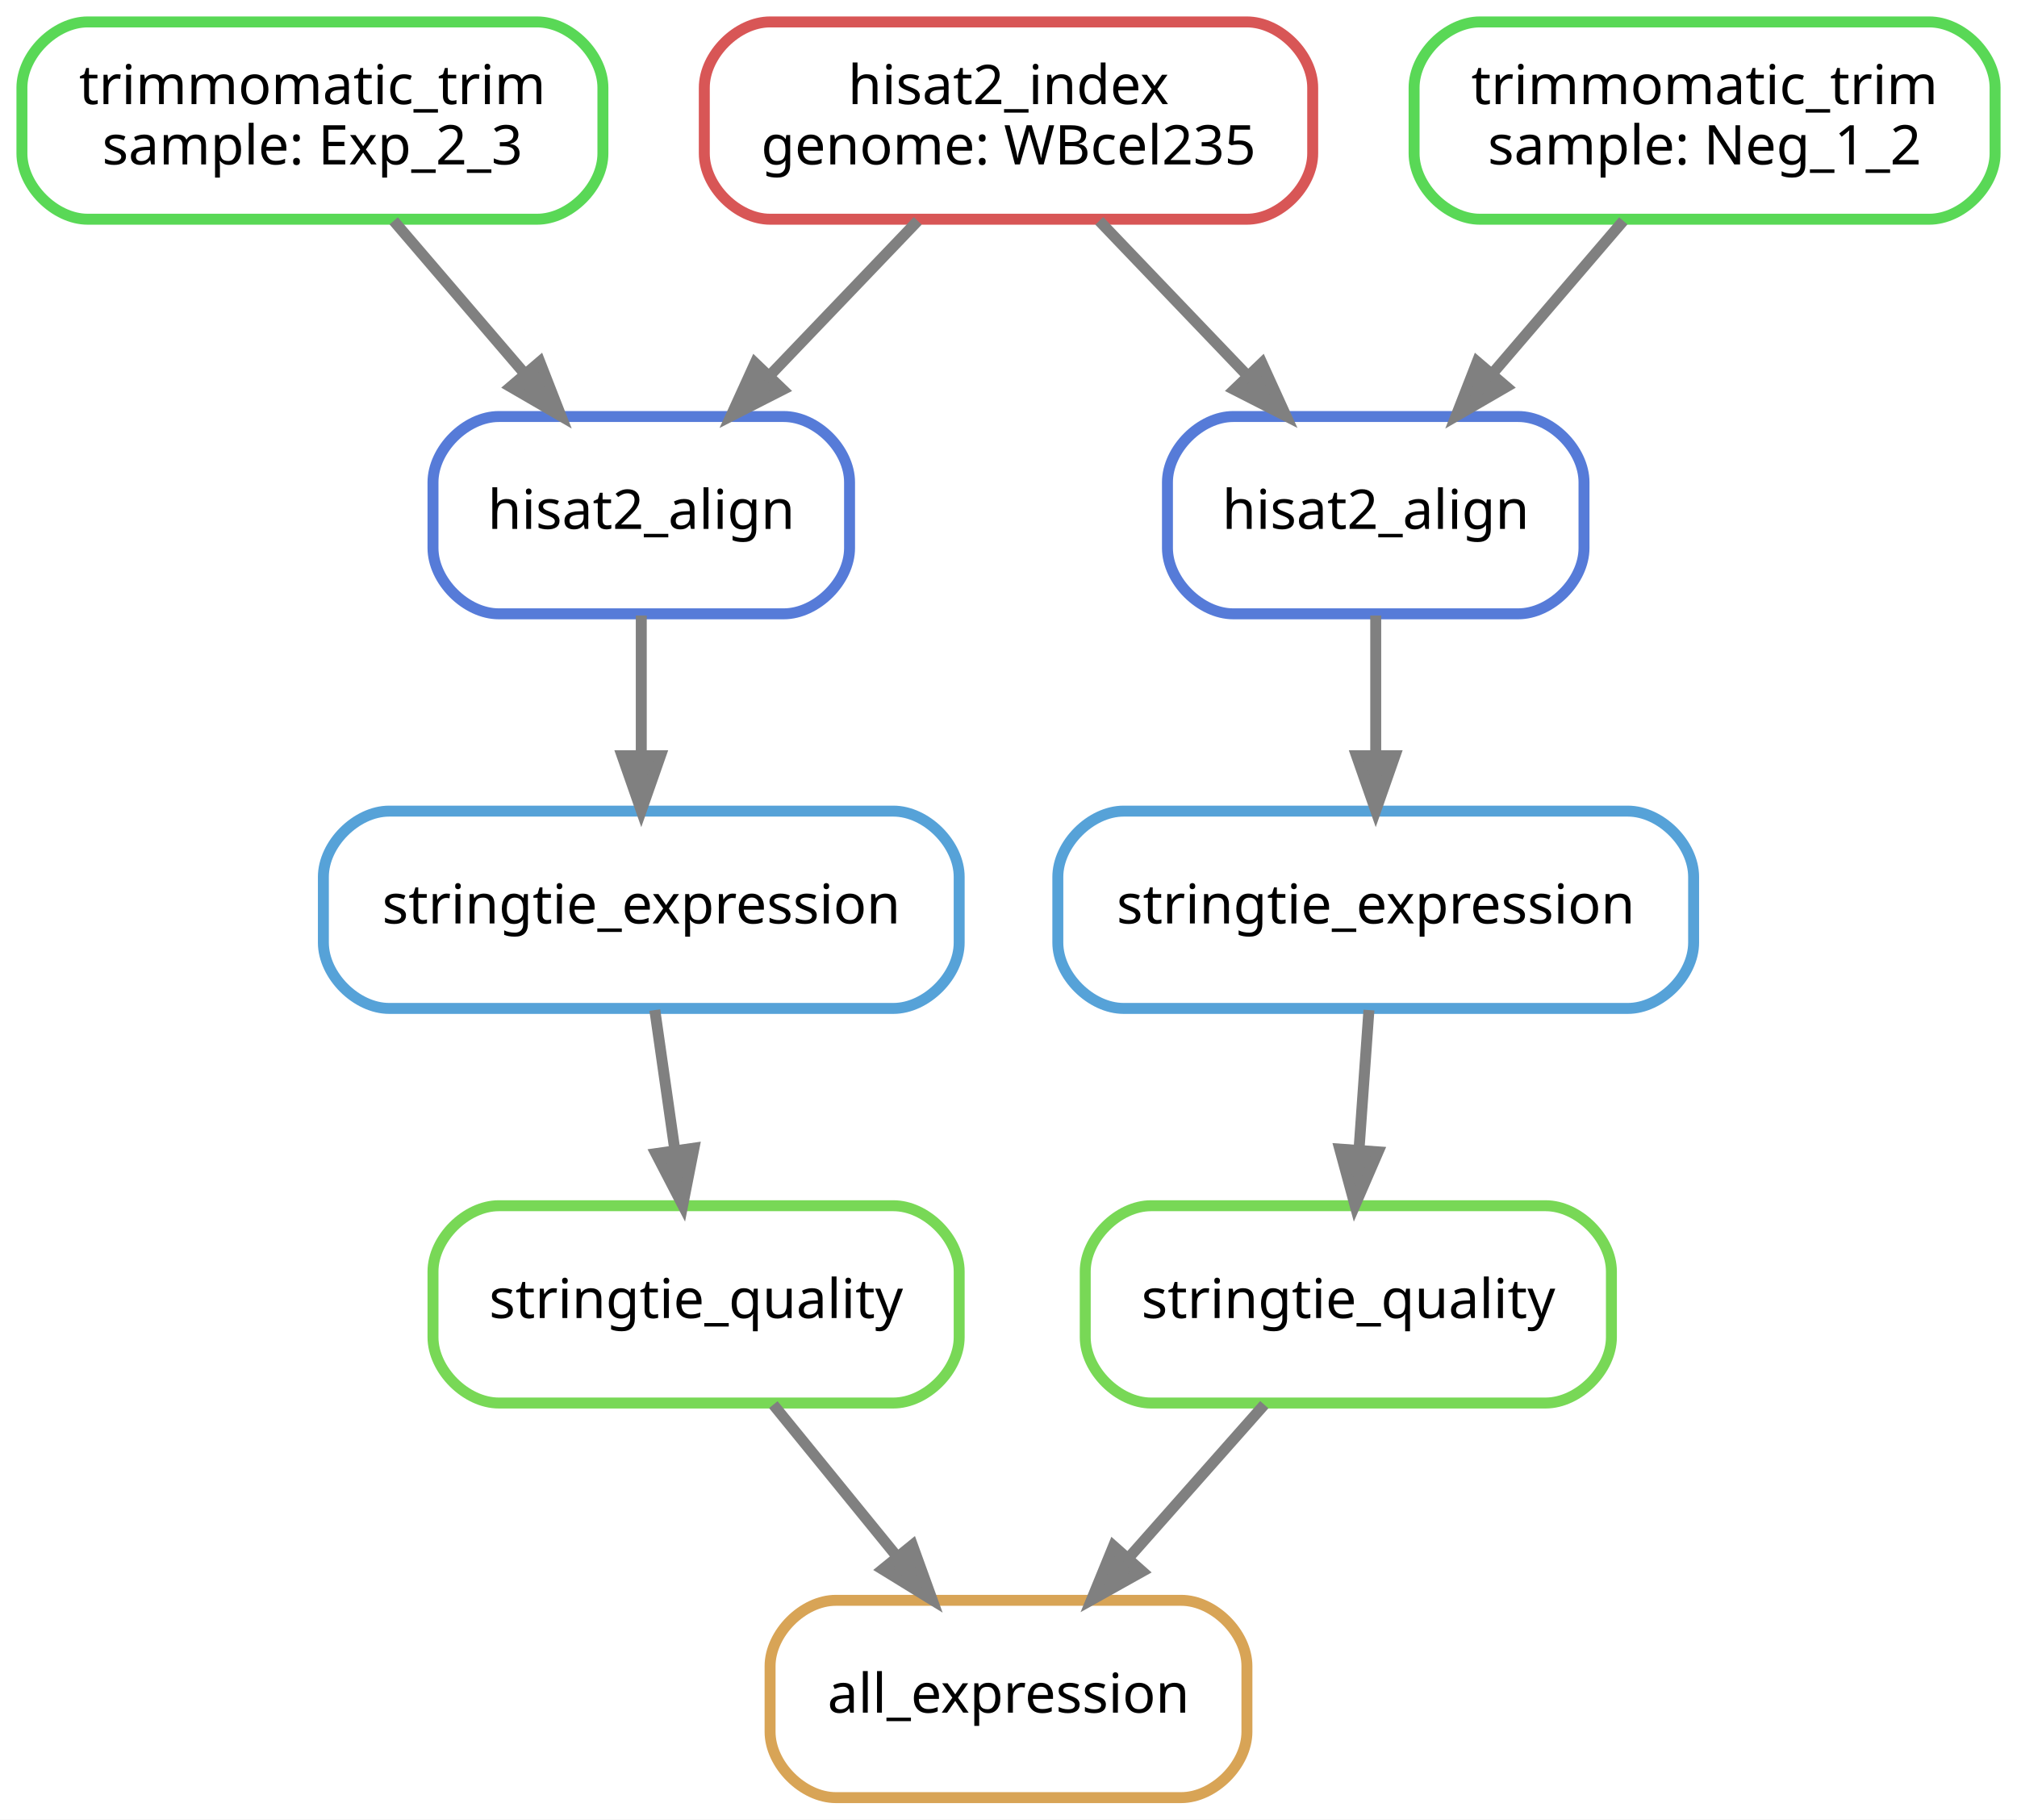
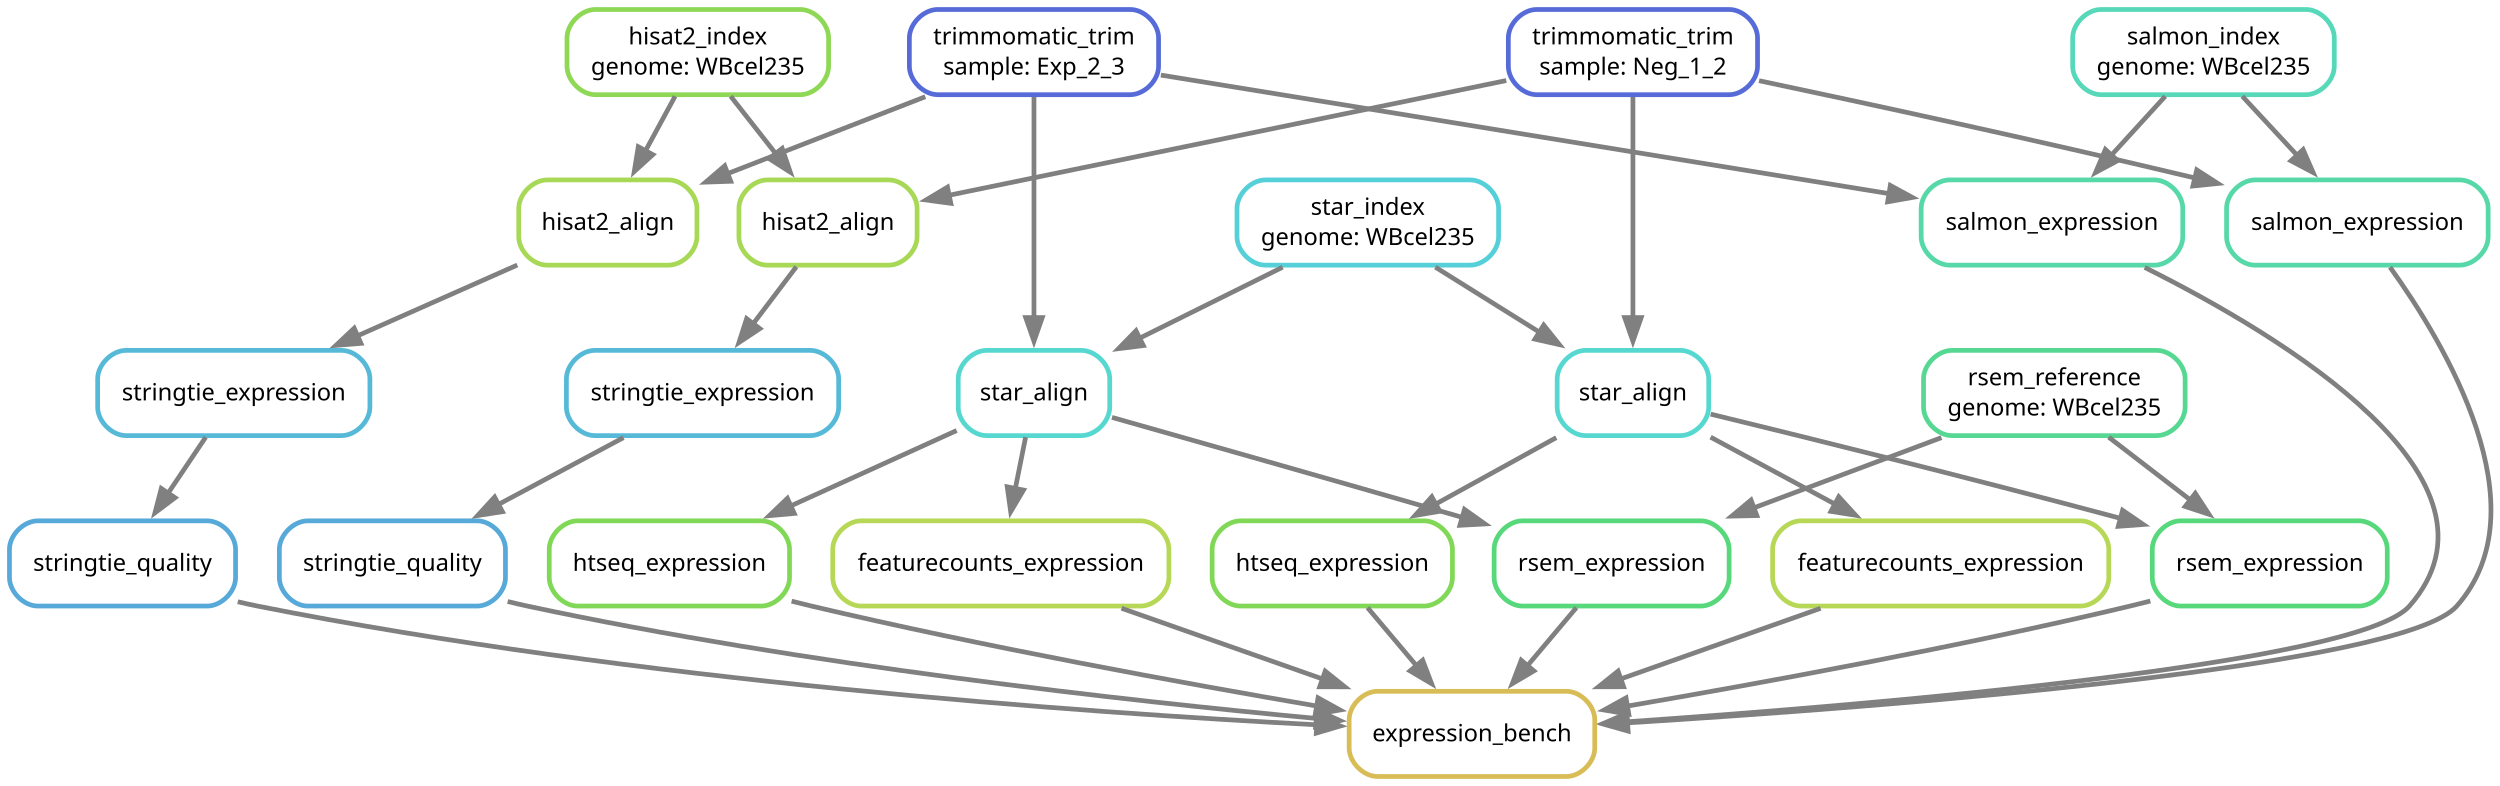
- <svg xmlns="http://www.w3.org/2000/svg" width="368pt" height="332pt" viewBox="0.00 0.00 368.00 332.00">
+ <svg xmlns="http://www.w3.org/2000/svg" width="1056pt" height="332pt" viewBox="0.00 0.00 1056.00 332.00">
  <g id="graph0" class="graph" transform="scale(1 1) rotate(0) translate(4 328)">
-     <polygon fill="white" stroke="transparent" points="-4,4 -4,-328 364,-328 364,4 -4,4" />
+     <polygon fill="white" stroke="none" points="-4,4 -4,-328 1052.45,-328 1052.45,4 -4,4" />
    <g id="node1" class="node">
-       <path fill="none" stroke="#d8a456" stroke-width="2" d="M211.5,-36C211.5,-36 148.5,-36 148.5,-36 142.5,-36 136.5,-30 136.5,-24 136.5,-24 136.5,-12 136.5,-12 136.5,-6 142.5,0 148.5,0 148.5,0 211.5,0 211.5,0 217.5,0 223.5,-6 223.5,-12 223.5,-12 223.5,-24 223.5,-24 223.5,-30 217.5,-36 211.5,-36" />
-       <text text-anchor="middle" x="180" y="-15.5" font-family="sans" font-size="10.00">all_expression</text>
+       <path fill="none" stroke="#d8bc56" stroke-width="2" d="M657.62,-36C657.62,-36 577.88,-36 577.88,-36 571.88,-36 565.88,-30 565.88,-24 565.88,-24 565.88,-12 565.88,-12 565.88,-6 571.88,0 577.88,0 577.88,0 657.62,0 657.62,0 663.62,0 669.62,-6 669.62,-12 669.62,-12 669.62,-24 669.62,-24 669.62,-30 663.62,-36 657.62,-36" />
+       <text xml:space="preserve" text-anchor="middle" x="617.75" y="-14.88" font-family="sans" font-size="10.00">expression_bench</text>
    </g>
    <g id="node2" class="node">
-       <path fill="none" stroke="#78d856" stroke-width="2" d="M159,-108C159,-108 87,-108 87,-108 81,-108 75,-102 75,-96 75,-96 75,-84 75,-84 75,-78 81,-72 87,-72 87,-72 159,-72 159,-72 165,-72 171,-78 171,-84 171,-84 171,-96 171,-96 171,-102 165,-108 159,-108" />
-       <text text-anchor="middle" x="123" y="-87.5" font-family="sans" font-size="10.00">stringtie_quality</text>
+       <path fill="none" stroke="#56a9d8" stroke-width="2" d="M83.5,-108C83.5,-108 12,-108 12,-108 6,-108 0,-102 0,-96 0,-96 0,-84 0,-84 0,-78 6,-72 12,-72 12,-72 83.5,-72 83.5,-72 89.5,-72 95.5,-78 95.5,-84 95.5,-84 95.5,-96 95.5,-96 95.5,-102 89.5,-108 83.5,-108" />
+       <text xml:space="preserve" text-anchor="middle" x="47.75" y="-86.88" font-family="sans" font-size="10.00">stringtie_quality</text>
    </g>
    <g id="edge1" class="edge">
-       <path fill="none" stroke="grey" stroke-width="2" d="M137.09,-71.7C143.92,-63.3 152.26,-53.07 159.76,-43.86" />
-       <polygon fill="grey" stroke="grey" stroke-width="2" points="162.47,-46.07 166.07,-36.1 157.04,-41.65 162.47,-46.07" />
+       <path fill="none" stroke="grey" stroke-width="2" d="M96.42,-73.83C99.22,-73.16 102.02,-72.54 104.75,-72 263.64,-40.39 454.19,-26.99 552.27,-21.84" />
+       <polygon fill="grey" stroke="grey" stroke-width="2" points="552.37,-25.34 562.18,-21.34 552.01,-18.35 552.37,-25.34" />
    </g>
    <g id="node3" class="node">
-       <path fill="none" stroke="#56a2d8" stroke-width="2" d="M159,-180C159,-180 67,-180 67,-180 61,-180 55,-174 55,-168 55,-168 55,-156 55,-156 55,-150 61,-144 67,-144 67,-144 159,-144 159,-144 165,-144 171,-150 171,-156 171,-156 171,-168 171,-168 171,-174 165,-180 159,-180" />
-       <text text-anchor="middle" x="113" y="-159.5" font-family="sans" font-size="10.00">stringtie_expression</text>
+       <path fill="none" stroke="#56b9d8" stroke-width="2" d="M140.25,-180C140.25,-180 49.25,-180 49.25,-180 43.25,-180 37.25,-174 37.25,-168 37.25,-168 37.25,-156 37.25,-156 37.25,-150 43.25,-144 49.25,-144 49.25,-144 140.25,-144 140.25,-144 146.25,-144 152.25,-150 152.25,-156 152.25,-156 152.25,-168 152.25,-168 152.25,-174 146.25,-180 140.25,-180" />
+       <text xml:space="preserve" text-anchor="middle" x="94.75" y="-158.88" font-family="sans" font-size="10.00">stringtie_expression</text>
+     </g>
+     <g id="edge11" class="edge">
+       <path fill="none" stroke="grey" stroke-width="2" d="M82.89,-143.34C78.03,-136.1 72.28,-127.53 66.85,-119.45" />
+       <polygon fill="grey" stroke="grey" stroke-width="2" points="69.94,-117.77 61.46,-111.41 64.13,-121.67 69.94,-117.77" />
+     </g>
+     <g id="node4" class="node">
+       <path fill="none" stroke="#a7d856" stroke-width="2" d="M278.38,-252C278.38,-252 227.12,-252 227.12,-252 221.12,-252 215.12,-246 215.12,-240 215.12,-240 215.12,-228 215.12,-228 215.12,-222 221.12,-216 227.12,-216 227.12,-216 278.38,-216 278.38,-216 284.38,-216 290.38,-222 290.38,-228 290.38,-228 290.38,-240 290.38,-240 290.38,-246 284.38,-252 278.38,-252" />
+       <text xml:space="preserve" text-anchor="middle" x="252.75" y="-230.88" font-family="sans" font-size="10.00">hisat2_align</text>
+     </g>
+     <g id="edge12" class="edge">
+       <path fill="none" stroke="grey" stroke-width="2" d="M214.5,-216.05C194.24,-207.08 169.04,-195.91 147,-186.15" />
+       <polygon fill="grey" stroke="grey" stroke-width="2" points="148.46,-182.97 137.9,-182.12 145.62,-189.37 148.46,-182.97" />
+     </g>
+     <g id="node5" class="node">
+       <path fill="none" stroke="#566bd8" stroke-width="2" d="M473.38,-324C473.38,-324 392.12,-324 392.12,-324 386.12,-324 380.12,-318 380.12,-312 380.12,-312 380.12,-300 380.12,-300 380.12,-294 386.12,-288 392.12,-288 392.12,-288 473.38,-288 473.38,-288 479.38,-288 485.38,-294 485.38,-300 485.38,-300 485.38,-312 485.38,-312 485.38,-318 479.38,-324 473.38,-324" />
+       <text xml:space="preserve" text-anchor="middle" x="432.75" y="-309.25" font-family="sans" font-size="10.00">trimmomatic_trim</text>
+       <text xml:space="preserve" text-anchor="middle" x="432.75" y="-296.5" font-family="sans" font-size="10.00">sample: Exp_2_3</text>
+     </g>
+     <g id="edge13" class="edge">
+       <path fill="none" stroke="grey" stroke-width="2" d="M386.86,-287.15C361.33,-277.22 329.49,-264.84 303.25,-254.64" />
+       <polygon fill="grey" stroke="grey" stroke-width="2" points="304.66,-251.43 294.07,-251.07 302.12,-257.96 304.66,-251.43" />
+     </g>
+     <g id="node12" class="node">
+       <path fill="none" stroke="#56d8d0" stroke-width="2" d="M452.75,-180C452.75,-180 412.75,-180 412.75,-180 406.75,-180 400.75,-174 400.75,-168 400.75,-168 400.75,-156 400.75,-156 400.75,-150 406.75,-144 412.75,-144 412.75,-144 452.75,-144 452.75,-144 458.75,-144 464.75,-150 464.75,-156 464.75,-156 464.75,-168 464.75,-168 464.75,-174 458.75,-180 452.75,-180" />
+       <text xml:space="preserve" text-anchor="middle" x="432.75" y="-158.88" font-family="sans" font-size="10.00">star_align</text>
+     </g>
+     <g id="edge20" class="edge">
+       <path fill="none" stroke="grey" stroke-width="2" d="M432.75,-287.02C432.75,-263.54 432.75,-222.11 432.75,-193.64" />
+       <polygon fill="grey" stroke="grey" stroke-width="2" points="436.25,-193.87 432.75,-183.87 429.25,-193.87 436.25,-193.87" />
+     </g>
+     <g id="node18" class="node">
+       <path fill="none" stroke="#56d8a9" stroke-width="2" d="M906,-252C906,-252 819.5,-252 819.5,-252 813.5,-252 807.5,-246 807.5,-240 807.5,-240 807.5,-228 807.5,-228 807.5,-222 813.5,-216 819.5,-216 819.5,-216 906,-216 906,-216 912,-216 918,-222 918,-228 918,-228 918,-240 918,-240 918,-246 912,-252 906,-252" />
+       <text xml:space="preserve" text-anchor="middle" x="862.75" y="-230.88" font-family="sans" font-size="10.00">salmon_expression</text>
+     </g>
+     <g id="edge27" class="edge">
+       <path fill="none" stroke="grey" stroke-width="2" d="M486.34,-296.28C564.18,-283.6 708.54,-260.1 794.09,-246.18" />
+       <polygon fill="grey" stroke="grey" stroke-width="2" points="794.48,-249.66 803.79,-244.6 793.36,-242.75 794.48,-249.66" />
+     </g>
+     <g id="node6" class="node">
+       <path fill="none" stroke="#8fd856" stroke-width="2" d="M334,-324C334,-324 247.5,-324 247.5,-324 241.5,-324 235.5,-318 235.5,-312 235.5,-312 235.5,-300 235.5,-300 235.5,-294 241.5,-288 247.5,-288 247.5,-288 334,-288 334,-288 340,-288 346,-294 346,-300 346,-300 346,-312 346,-312 346,-318 340,-324 334,-324" />
+       <text xml:space="preserve" text-anchor="middle" x="290.75" y="-309.25" font-family="sans" font-size="10.00">hisat2_index</text>
+       <text xml:space="preserve" text-anchor="middle" x="290.75" y="-296.5" font-family="sans" font-size="10.00">genome: WBcel235</text>
+     </g>
+     <g id="edge14" class="edge">
+       <path fill="none" stroke="grey" stroke-width="2" d="M281.16,-287.34C277.36,-280.34 272.9,-272.12 268.64,-264.28" />
+       <polygon fill="grey" stroke="grey" stroke-width="2" points="271.76,-262.68 263.91,-255.56 265.61,-266.02 271.76,-262.68" />
+     </g>
+     <g id="node9" class="node">
+       <path fill="none" stroke="#a7d856" stroke-width="2" d="M371.38,-252C371.38,-252 320.12,-252 320.12,-252 314.12,-252 308.12,-246 308.12,-240 308.12,-240 308.12,-228 308.12,-228 308.12,-222 314.12,-216 320.12,-216 320.12,-216 371.38,-216 371.38,-216 377.38,-216 383.38,-222 383.38,-228 383.38,-228 383.38,-240 383.38,-240 383.38,-246 377.38,-252 371.38,-252" />
+       <text xml:space="preserve" text-anchor="middle" x="345.75" y="-230.88" font-family="sans" font-size="10.00">hisat2_align</text>
+     </g>
+     <g id="edge18" class="edge">
+       <path fill="none" stroke="grey" stroke-width="2" d="M304.63,-287.34C310.45,-279.93 317.35,-271.14 323.83,-262.9" />
+       <polygon fill="grey" stroke="grey" stroke-width="2" points="326.39,-265.31 329.81,-255.28 320.88,-260.98 326.39,-265.31" />
+     </g>
+     <g id="node7" class="node">
+       <path fill="none" stroke="#56a9d8" stroke-width="2" d="M197.5,-108C197.5,-108 126,-108 126,-108 120,-108 114,-102 114,-96 114,-96 114,-84 114,-84 114,-78 120,-72 126,-72 126,-72 197.5,-72 197.5,-72 203.5,-72 209.5,-78 209.5,-84 209.5,-84 209.5,-96 209.5,-96 209.5,-102 203.5,-108 197.5,-108" />
+       <text xml:space="preserve" text-anchor="middle" x="161.75" y="-86.88" font-family="sans" font-size="10.00">stringtie_quality</text>
+     </g>
+     <g id="edge2" class="edge">
+       <path fill="none" stroke="grey" stroke-width="2" d="M210.44,-73.93C213.24,-73.23 216.02,-72.58 218.75,-72 334.93,-47.12 472.8,-31.91 552.29,-24.5" />
+       <polygon fill="grey" stroke="grey" stroke-width="2" points="552.36,-28.01 562,-23.61 551.72,-21.04 552.36,-28.01" />
+     </g>
+     <g id="node8" class="node">
+       <path fill="none" stroke="#56b9d8" stroke-width="2" d="M338.25,-180C338.25,-180 247.25,-180 247.25,-180 241.25,-180 235.25,-174 235.25,-168 235.25,-168 235.25,-156 235.25,-156 235.25,-150 241.25,-144 247.25,-144 247.25,-144 338.25,-144 338.25,-144 344.25,-144 350.25,-150 350.25,-156 350.25,-156 350.25,-168 350.25,-168 350.25,-174 344.25,-180 338.25,-180" />
+       <text xml:space="preserve" text-anchor="middle" x="292.75" y="-158.88" font-family="sans" font-size="10.00">stringtie_expression</text>
+     </g>
+     <g id="edge15" class="edge">
+       <path fill="none" stroke="grey" stroke-width="2" d="M259.35,-143.15C243.19,-134.52 223.55,-124.02 206.14,-114.72" />
+       <polygon fill="grey" stroke="grey" stroke-width="2" points="208.22,-111.87 197.75,-110.24 204.92,-118.04 208.22,-111.87" />
+     </g>
+     <g id="edge16" class="edge">
+       <path fill="none" stroke="grey" stroke-width="2" d="M332.38,-215.34C326.83,-208.01 320.26,-199.34 314.08,-191.18" />
+       <polygon fill="grey" stroke="grey" stroke-width="2" points="316.96,-189.18 308.13,-183.32 311.38,-193.4 316.96,-189.18" />
+     </g>
+     <g id="node10" class="node">
+       <path fill="none" stroke="#566bd8" stroke-width="2" d="M726.38,-324C726.38,-324 645.12,-324 645.12,-324 639.12,-324 633.12,-318 633.12,-312 633.12,-312 633.12,-300 633.12,-300 633.12,-294 639.12,-288 645.12,-288 645.12,-288 726.38,-288 726.38,-288 732.38,-288 738.38,-294 738.38,-300 738.38,-300 738.38,-312 738.38,-312 738.38,-318 732.38,-324 726.38,-324" />
+       <text xml:space="preserve" text-anchor="middle" x="685.75" y="-309.25" font-family="sans" font-size="10.00">trimmomatic_trim</text>
+       <text xml:space="preserve" text-anchor="middle" x="685.75" y="-296.5" font-family="sans" font-size="10.00">sample: Neg_1_2</text>
+     </g>
+     <g id="edge17" class="edge">
+       <path fill="none" stroke="grey" stroke-width="2" d="M632.25,-293.99C567.69,-280.69 459.94,-258.51 396.6,-245.47" />
+       <polygon fill="grey" stroke="grey" stroke-width="2" points="397.63,-242.11 387.13,-243.52 396.22,-248.96 397.63,-242.11" />
+     </g>
+     <g id="node15" class="node">
+       <path fill="none" stroke="#56d8d0" stroke-width="2" d="M705.75,-180C705.75,-180 665.75,-180 665.75,-180 659.75,-180 653.75,-174 653.75,-168 653.75,-168 653.75,-156 653.75,-156 653.75,-150 659.75,-144 665.75,-144 665.75,-144 705.75,-144 705.75,-144 711.75,-144 717.75,-150 717.75,-156 717.75,-156 717.75,-168 717.75,-168 717.75,-174 711.75,-180 705.75,-180" />
+       <text xml:space="preserve" text-anchor="middle" x="685.75" y="-158.88" font-family="sans" font-size="10.00">star_align</text>
+     </g>
+     <g id="edge23" class="edge">
+       <path fill="none" stroke="grey" stroke-width="2" d="M685.75,-287.02C685.75,-263.54 685.75,-222.11 685.75,-193.64" />
+       <polygon fill="grey" stroke="grey" stroke-width="2" points="689.25,-193.87 685.75,-183.87 682.25,-193.87 689.25,-193.87" />
+     </g>
+     <g id="node20" class="node">
+       <path fill="none" stroke="#56d8a9" stroke-width="2" d="M1035,-252C1035,-252 948.5,-252 948.5,-252 942.5,-252 936.5,-246 936.5,-240 936.5,-240 936.5,-228 936.5,-228 936.5,-222 942.5,-216 948.5,-216 948.5,-216 1035,-216 1035,-216 1041,-216 1047,-222 1047,-228 1047,-228 1047,-240 1047,-240 1047,-246 1041,-252 1035,-252" />
+       <text xml:space="preserve" text-anchor="middle" x="991.75" y="-230.88" font-family="sans" font-size="10.00">salmon_expression</text>
+     </g>
+     <g id="edge29" class="edge">
+       <path fill="none" stroke="grey" stroke-width="2" d="M739.02,-293.91C785.17,-284.17 854.05,-269.29 923.29,-252.78" />
+       <polygon fill="grey" stroke="grey" stroke-width="2" points="923.91,-256.23 932.82,-250.5 922.28,-249.43 923.91,-256.23" />
+     </g>
+     <g id="node11" class="node">
+       <path fill="none" stroke="#80d856" stroke-width="2" d="M317.5,-108C317.5,-108 240,-108 240,-108 234,-108 228,-102 228,-96 228,-96 228,-84 228,-84 228,-78 234,-72 240,-72 240,-72 317.5,-72 317.5,-72 323.5,-72 329.5,-78 329.5,-84 329.5,-84 329.5,-96 329.5,-96 329.5,-102 323.5,-108 317.5,-108" />
+       <text xml:space="preserve" text-anchor="middle" x="278.75" y="-86.88" font-family="sans" font-size="10.00">htseq_expression</text>
    </g>
    <g id="edge3" class="edge">
-       <path fill="none" stroke="grey" stroke-width="2" d="M115.47,-143.7C116.57,-135.98 117.9,-126.71 119.13,-118.11" />
-       <polygon fill="grey" stroke="grey" stroke-width="2" points="122.61,-118.5 120.56,-108.1 115.68,-117.51 122.61,-118.5" />
-     </g>
-     <g id="node4" class="node">
-       <path fill="none" stroke="#567bd8" stroke-width="2" d="M139,-252C139,-252 87,-252 87,-252 81,-252 75,-246 75,-240 75,-240 75,-228 75,-228 75,-222 81,-216 87,-216 87,-216 139,-216 139,-216 145,-216 151,-222 151,-228 151,-228 151,-240 151,-240 151,-246 145,-252 139,-252" />
-       <text text-anchor="middle" x="113" y="-231.5" font-family="sans" font-size="10.00">hisat2_align</text>
+       <path fill="none" stroke="grey" stroke-width="2" d="M330.38,-74.06C333.21,-73.34 336.01,-72.65 338.75,-72 411.31,-54.86 495.5,-39.48 552.26,-29.76" />
+       <polygon fill="grey" stroke="grey" stroke-width="2" points="552.75,-33.22 562.02,-28.1 551.58,-26.32 552.75,-33.22" />
+     </g>
+     <g id="edge19" class="edge">
+       <path fill="none" stroke="grey" stroke-width="2" d="M400.09,-146.15C379.72,-136.89 353.06,-124.78 329.92,-114.26" />
+       <polygon fill="grey" stroke="grey" stroke-width="2" points="331.5,-111.13 320.95,-110.18 328.6,-117.5 331.5,-111.13" />
+     </g>
+     <g id="node16" class="node">
+       <path fill="none" stroke="#b6d856" stroke-width="2" d="M477.75,-108C477.75,-108 359.75,-108 359.75,-108 353.75,-108 347.75,-102 347.75,-96 347.75,-96 347.75,-84 347.75,-84 347.75,-78 353.75,-72 359.75,-72 359.75,-72 477.75,-72 477.75,-72 483.75,-72 489.75,-78 489.75,-84 489.75,-84 489.75,-96 489.75,-96 489.75,-102 483.75,-108 477.75,-108" />
+       <text xml:space="preserve" text-anchor="middle" x="418.75" y="-86.88" font-family="sans" font-size="10.00">featurecounts_expression</text>
+     </g>
+     <g id="edge25" class="edge">
+       <path fill="none" stroke="grey" stroke-width="2" d="M429.22,-143.34C427.9,-136.75 426.37,-129.08 424.88,-121.67" />
+       <polygon fill="grey" stroke="grey" stroke-width="2" points="428.32,-120.99 422.92,-111.87 421.45,-122.36 428.32,-120.99" />
+     </g>
+     <g id="node21" class="node">
+       <path fill="none" stroke="#56d87b" stroke-width="2" d="M714.38,-108C714.38,-108 639.12,-108 639.12,-108 633.12,-108 627.12,-102 627.12,-96 627.12,-96 627.12,-84 627.12,-84 627.12,-78 633.12,-72 639.12,-72 639.12,-72 714.38,-72 714.38,-72 720.38,-72 726.38,-78 726.38,-84 726.38,-84 726.38,-96 726.38,-96 726.38,-102 720.38,-108 714.38,-108" />
+       <text xml:space="preserve" text-anchor="middle" x="676.75" y="-86.88" font-family="sans" font-size="10.00">rsem_expression</text>
+     </g>
+     <g id="edge31" class="edge">
+       <path fill="none" stroke="grey" stroke-width="2" d="M465.7,-151.69C500.35,-141.89 556.8,-125.86 613.64,-109.47" />
+       <polygon fill="grey" stroke="grey" stroke-width="2" points="614.6,-112.83 623.24,-106.7 612.66,-106.11 614.6,-112.83" />
+     </g>
+     <g id="node13" class="node">
+       <path fill="none" stroke="#56d0d8" stroke-width="2" d="M617,-252C617,-252 530.5,-252 530.5,-252 524.5,-252 518.5,-246 518.5,-240 518.5,-240 518.5,-228 518.5,-228 518.5,-222 524.5,-216 530.5,-216 530.5,-216 617,-216 617,-216 623,-216 629,-222 629,-228 629,-228 629,-240 629,-240 629,-246 623,-252 617,-252" />
+       <text xml:space="preserve" text-anchor="middle" x="573.75" y="-237.25" font-family="sans" font-size="10.00">star_index</text>
+       <text xml:space="preserve" text-anchor="middle" x="573.75" y="-224.5" font-family="sans" font-size="10.00">genome: WBcel235</text>
+     </g>
+     <g id="edge21" class="edge">
+       <path fill="none" stroke="grey" stroke-width="2" d="M537.8,-215.15C519.34,-205.99 496.67,-194.73 477.13,-185.03" />
+       <polygon fill="grey" stroke="grey" stroke-width="2" points="478.95,-182.03 468.44,-180.72 475.84,-188.3 478.95,-182.03" />
+     </g>
+     <g id="edge24" class="edge">
+       <path fill="none" stroke="grey" stroke-width="2" d="M602.3,-215.15C615.73,-206.76 631.96,-196.62 646.51,-187.52" />
+       <polygon fill="grey" stroke="grey" stroke-width="2" points="648.06,-190.68 654.68,-182.42 644.35,-184.75 648.06,-190.68" />
+     </g>
+     <g id="node14" class="node">
+       <path fill="none" stroke="#80d856" stroke-width="2" d="M597.5,-108C597.5,-108 520,-108 520,-108 514,-108 508,-102 508,-96 508,-96 508,-84 508,-84 508,-78 514,-72 520,-72 520,-72 597.5,-72 597.5,-72 603.5,-72 609.5,-78 609.5,-84 609.5,-84 609.5,-96 609.5,-96 609.5,-102 603.5,-108 597.5,-108" />
+       <text xml:space="preserve" text-anchor="middle" x="558.75" y="-86.88" font-family="sans" font-size="10.00">htseq_expression</text>
    </g>
    <g id="edge4" class="edge">
-       <path fill="none" stroke="grey" stroke-width="2" d="M113,-215.7C113,-207.98 113,-198.71 113,-190.11" />
-       <polygon fill="grey" stroke="grey" stroke-width="2" points="116.5,-190.1 113,-180.1 109.5,-190.1 116.5,-190.1" />
-     </g>
-     <g id="node5" class="node">
-       <path fill="none" stroke="#59d856" stroke-width="2" d="M94,-324C94,-324 12,-324 12,-324 6,-324 0,-318 0,-312 0,-312 0,-300 0,-300 0,-294 6,-288 12,-288 12,-288 94,-288 94,-288 100,-288 106,-294 106,-300 106,-300 106,-312 106,-312 106,-318 100,-324 94,-324" />
-       <text text-anchor="middle" x="53" y="-309" font-family="sans" font-size="10.00">trimmomatic_trim</text>
-       <text text-anchor="middle" x="53" y="-298" font-family="sans" font-size="10.00">sample: Exp_2_3</text>
+       <path fill="none" stroke="grey" stroke-width="2" d="M573.64,-71.34C579.95,-63.85 587.45,-54.95 594.46,-46.63" />
+       <polygon fill="grey" stroke="grey" stroke-width="2" points="596.94,-49.12 600.71,-39.22 591.59,-44.61 596.94,-49.12" />
+     </g>
+     <g id="edge22" class="edge">
+       <path fill="none" stroke="grey" stroke-width="2" d="M653.37,-143.15C637.85,-134.6 619.03,-124.22 602.27,-114.99" />
+       <polygon fill="grey" stroke="grey" stroke-width="2" points="604.17,-112.04 593.72,-110.27 600.79,-118.17 604.17,-112.04" />
+     </g>
+     <g id="node17" class="node">
+       <path fill="none" stroke="#b6d856" stroke-width="2" d="M874.75,-108C874.75,-108 756.75,-108 756.75,-108 750.75,-108 744.75,-102 744.75,-96 744.75,-96 744.75,-84 744.75,-84 744.75,-78 750.75,-72 756.75,-72 756.75,-72 874.75,-72 874.75,-72 880.75,-72 886.75,-78 886.75,-84 886.75,-84 886.75,-96 886.75,-96 886.75,-102 880.75,-108 874.75,-108" />
+       <text xml:space="preserve" text-anchor="middle" x="815.75" y="-86.88" font-family="sans" font-size="10.00">featurecounts_expression</text>
+     </g>
+     <g id="edge26" class="edge">
+       <path fill="none" stroke="grey" stroke-width="2" d="M718.55,-143.34C734.6,-134.7 754.14,-124.17 771.48,-114.84" />
+       <polygon fill="grey" stroke="grey" stroke-width="2" points="772.69,-118.16 779.84,-110.34 769.37,-112 772.69,-118.16" />
+     </g>
+     <g id="node23" class="node">
+       <path fill="none" stroke="#56d87b" stroke-width="2" d="M992.38,-108C992.38,-108 917.12,-108 917.12,-108 911.12,-108 905.12,-102 905.12,-96 905.12,-96 905.12,-84 905.12,-84 905.12,-78 911.12,-72 917.12,-72 917.12,-72 992.38,-72 992.38,-72 998.38,-72 1004.38,-78 1004.38,-84 1004.38,-84 1004.38,-96 1004.38,-96 1004.38,-102 998.38,-108 992.38,-108" />
+       <text xml:space="preserve" text-anchor="middle" x="954.75" y="-86.88" font-family="sans" font-size="10.00">rsem_expression</text>
+     </g>
+     <g id="edge33" class="edge">
+       <path fill="none" stroke="grey" stroke-width="2" d="M718.58,-153.07C757.55,-143.59 824.83,-126.97 891.76,-109.03" />
+       <polygon fill="grey" stroke="grey" stroke-width="2" points="892.58,-112.44 901.33,-106.46 890.76,-105.68 892.58,-112.44" />
    </g>
    <g id="edge5" class="edge">
-       <path fill="none" stroke="grey" stroke-width="2" d="M67.83,-287.7C75.02,-279.3 83.8,-269.07 91.69,-259.86" />
-       <polygon fill="grey" stroke="grey" stroke-width="2" points="94.49,-261.97 98.34,-252.1 89.17,-257.42 94.49,-261.97" />
-     </g>
-     <g id="node6" class="node">
-       <path fill="none" stroke="#d85656" stroke-width="2" d="M223.5,-324C223.5,-324 136.5,-324 136.5,-324 130.5,-324 124.5,-318 124.5,-312 124.5,-312 124.5,-300 124.5,-300 124.5,-294 130.5,-288 136.5,-288 136.5,-288 223.5,-288 223.5,-288 229.5,-288 235.5,-294 235.5,-300 235.5,-300 235.5,-312 235.5,-312 235.5,-318 229.5,-324 223.5,-324" />
-       <text text-anchor="middle" x="180" y="-309" font-family="sans" font-size="10.00">hisat2_index</text>
-       <text text-anchor="middle" x="180" y="-298" font-family="sans" font-size="10.00">genome: WBcel235</text>
+       <path fill="none" stroke="grey" stroke-width="2" d="M469.74,-71.06C495.6,-61.97 527.26,-50.83 554.65,-41.2" />
+       <polygon fill="grey" stroke="grey" stroke-width="2" points="555.77,-44.51 564.04,-37.89 553.44,-37.91 555.77,-44.51" />
    </g>
    <g id="edge6" class="edge">
-       <path fill="none" stroke="grey" stroke-width="2" d="M163.44,-287.7C155.32,-279.22 145.41,-268.86 136.53,-259.58" />
-       <polygon fill="grey" stroke="grey" stroke-width="2" points="138.81,-256.91 129.37,-252.1 133.76,-261.75 138.81,-256.91" />
-     </g>
-     <g id="node9" class="node">
-       <path fill="none" stroke="#567bd8" stroke-width="2" d="M273,-252C273,-252 221,-252 221,-252 215,-252 209,-246 209,-240 209,-240 209,-228 209,-228 209,-222 215,-216 221,-216 221,-216 273,-216 273,-216 279,-216 285,-222 285,-228 285,-228 285,-240 285,-240 285,-246 279,-252 273,-252" />
-       <text text-anchor="middle" x="247" y="-231.5" font-family="sans" font-size="10.00">hisat2_align</text>
+       <path fill="none" stroke="grey" stroke-width="2" d="M765.02,-71.06C739.28,-61.97 707.79,-50.83 680.54,-41.2" />
+       <polygon fill="grey" stroke="grey" stroke-width="2" points="681.8,-37.93 671.2,-37.9 679.47,-44.53 681.8,-37.93" />
+     </g>
+     <g id="edge7" class="edge">
+       <path fill="none" stroke="grey" stroke-width="2" d="M901.93,-215.03C960.79,-185.67 1060.44,-125.35 1013.75,-72 992.35,-47.54 790.01,-30.49 683.15,-23.11" />
+       <polygon fill="grey" stroke="grey" stroke-width="2" points="683.53,-19.62 673.32,-22.44 683.06,-26.61 683.53,-19.62" />
+     </g>
+     <g id="node19" class="node">
+       <path fill="none" stroke="#56d8b9" stroke-width="2" d="M970,-324C970,-324 883.5,-324 883.5,-324 877.5,-324 871.5,-318 871.5,-312 871.5,-312 871.5,-300 871.5,-300 871.5,-294 877.5,-288 883.5,-288 883.5,-288 970,-288 970,-288 976,-288 982,-294 982,-300 982,-300 982,-312 982,-312 982,-318 976,-324 970,-324" />
+       <text xml:space="preserve" text-anchor="middle" x="926.75" y="-309.25" font-family="sans" font-size="10.00">salmon_index</text>
+       <text xml:space="preserve" text-anchor="middle" x="926.75" y="-296.5" font-family="sans" font-size="10.00">genome: WBcel235</text>
+     </g>
+     <g id="edge28" class="edge">
+       <path fill="none" stroke="grey" stroke-width="2" d="M910.6,-287.34C903.68,-279.77 895.44,-270.75 887.76,-262.35" />
+       <polygon fill="grey" stroke="grey" stroke-width="2" points="890.49,-260.15 881.16,-255.14 885.32,-264.88 890.49,-260.15" />
+     </g>
+     <g id="edge30" class="edge">
+       <path fill="none" stroke="grey" stroke-width="2" d="M943.15,-287.34C950.18,-279.77 958.55,-270.75 966.35,-262.35" />
+       <polygon fill="grey" stroke="grey" stroke-width="2" points="968.83,-264.83 973.07,-255.12 963.7,-260.07 968.83,-264.83" />
+     </g>
+     <g id="edge8" class="edge">
+       <path fill="none" stroke="grey" stroke-width="2" d="M1005.55,-215.14C1028.89,-182.65 1070.22,-113.41 1033.75,-72 1010.98,-46.15 794.52,-29.55 683.19,-22.66" />
+       <polygon fill="grey" stroke="grey" stroke-width="2" points="683.7,-19.18 673.5,-22.07 683.27,-26.17 683.7,-19.18" />
+     </g>
+     <g id="edge9" class="edge">
+       <path fill="none" stroke="grey" stroke-width="2" d="M661.86,-71.34C655.55,-63.85 648.05,-54.95 641.04,-46.63" />
+       <polygon fill="grey" stroke="grey" stroke-width="2" points="643.91,-44.61 634.79,-39.22 638.56,-49.12 643.91,-44.61" />
+     </g>
+     <g id="node22" class="node">
+       <path fill="none" stroke="#56d892" stroke-width="2" d="M907,-180C907,-180 820.5,-180 820.5,-180 814.5,-180 808.5,-174 808.5,-168 808.5,-168 808.5,-156 808.5,-156 808.5,-150 814.5,-144 820.5,-144 820.5,-144 907,-144 907,-144 913,-144 919,-150 919,-156 919,-156 919,-168 919,-168 919,-174 913,-180 907,-180" />
+       <text xml:space="preserve" text-anchor="middle" x="863.75" y="-165.25" font-family="sans" font-size="10.00">rsem_reference</text>
+       <text xml:space="preserve" text-anchor="middle" x="863.75" y="-152.5" font-family="sans" font-size="10.00">genome: WBcel235</text>
+     </g>
+     <g id="edge32" class="edge">
+       <path fill="none" stroke="grey" stroke-width="2" d="M816.08,-143.15C791.88,-134.1 762.25,-123.01 736.54,-113.38" />
+       <polygon fill="grey" stroke="grey" stroke-width="2" points="738.09,-110.22 727.49,-110 735.63,-116.78 738.09,-110.22" />
+     </g>
+     <g id="edge34" class="edge">
+       <path fill="none" stroke="grey" stroke-width="2" d="M886.71,-143.34C897.19,-135.27 909.81,-125.57 921.32,-116.72" />
+       <polygon fill="grey" stroke="grey" stroke-width="2" points="923.29,-119.62 929.08,-110.75 919.02,-114.07 923.29,-119.62" />
    </g>
    <g id="edge10" class="edge">
-       <path fill="none" stroke="grey" stroke-width="2" d="M196.56,-287.7C204.68,-279.22 214.59,-268.86 223.47,-259.58" />
-       <polygon fill="grey" stroke="grey" stroke-width="2" points="226.24,-261.75 230.63,-252.1 221.19,-256.91 226.24,-261.75" />
-     </g>
-     <g id="node7" class="node">
-       <path fill="none" stroke="#78d856" stroke-width="2" d="M278,-108C278,-108 206,-108 206,-108 200,-108 194,-102 194,-96 194,-96 194,-84 194,-84 194,-78 200,-72 206,-72 206,-72 278,-72 278,-72 284,-72 290,-78 290,-84 290,-84 290,-96 290,-96 290,-102 284,-108 278,-108" />
-       <text text-anchor="middle" x="242" y="-87.5" font-family="sans" font-size="10.00">stringtie_quality</text>
-     </g>
-     <g id="edge2" class="edge">
-       <path fill="none" stroke="grey" stroke-width="2" d="M226.67,-71.7C219.24,-63.3 210.18,-53.07 202.02,-43.86" />
-       <polygon fill="grey" stroke="grey" stroke-width="2" points="204.4,-41.27 195.15,-36.1 199.16,-45.91 204.4,-41.27" />
-     </g>
-     <g id="node8" class="node">
-       <path fill="none" stroke="#56a2d8" stroke-width="2" d="M293,-180C293,-180 201,-180 201,-180 195,-180 189,-174 189,-168 189,-168 189,-156 189,-156 189,-150 195,-144 201,-144 201,-144 293,-144 293,-144 299,-144 305,-150 305,-156 305,-156 305,-168 305,-168 305,-174 299,-180 293,-180" />
-       <text text-anchor="middle" x="247" y="-159.5" font-family="sans" font-size="10.00">stringtie_expression</text>
-     </g>
-     <g id="edge7" class="edge">
-       <path fill="none" stroke="grey" stroke-width="2" d="M245.76,-143.7C245.21,-135.98 244.55,-126.71 243.94,-118.11" />
-       <polygon fill="grey" stroke="grey" stroke-width="2" points="247.43,-117.83 243.22,-108.1 240.44,-118.33 247.43,-117.83" />
-     </g>
-     <g id="edge8" class="edge">
-       <path fill="none" stroke="grey" stroke-width="2" d="M247,-215.7C247,-207.98 247,-198.71 247,-190.11" />
-       <polygon fill="grey" stroke="grey" stroke-width="2" points="250.5,-190.1 247,-180.1 243.5,-190.1 250.5,-190.1" />
-     </g>
-     <g id="node10" class="node">
-       <path fill="none" stroke="#59d856" stroke-width="2" d="M348,-324C348,-324 266,-324 266,-324 260,-324 254,-318 254,-312 254,-312 254,-300 254,-300 254,-294 260,-288 266,-288 266,-288 348,-288 348,-288 354,-288 360,-294 360,-300 360,-300 360,-312 360,-312 360,-318 354,-324 348,-324" />
-       <text text-anchor="middle" x="307" y="-309" font-family="sans" font-size="10.00">trimmomatic_trim</text>
-       <text text-anchor="middle" x="307" y="-298" font-family="sans" font-size="10.00">sample: Neg_1_2</text>
-     </g>
-     <g id="edge9" class="edge">
-       <path fill="none" stroke="grey" stroke-width="2" d="M292.17,-287.7C284.98,-279.3 276.2,-269.07 268.31,-259.86" />
-       <polygon fill="grey" stroke="grey" stroke-width="2" points="270.83,-257.42 261.66,-252.1 265.51,-261.97 270.83,-257.42" />
+       <path fill="none" stroke="grey" stroke-width="2" d="M904.3,-74.13C901.41,-73.39 898.55,-72.67 895.75,-72 823.59,-54.77 739.85,-39.42 683.28,-29.74" />
+       <polygon fill="grey" stroke="grey" stroke-width="2" points="684.01,-26.31 673.56,-28.09 682.83,-33.21 684.01,-26.31" />
    </g>
  </g>
</svg>
